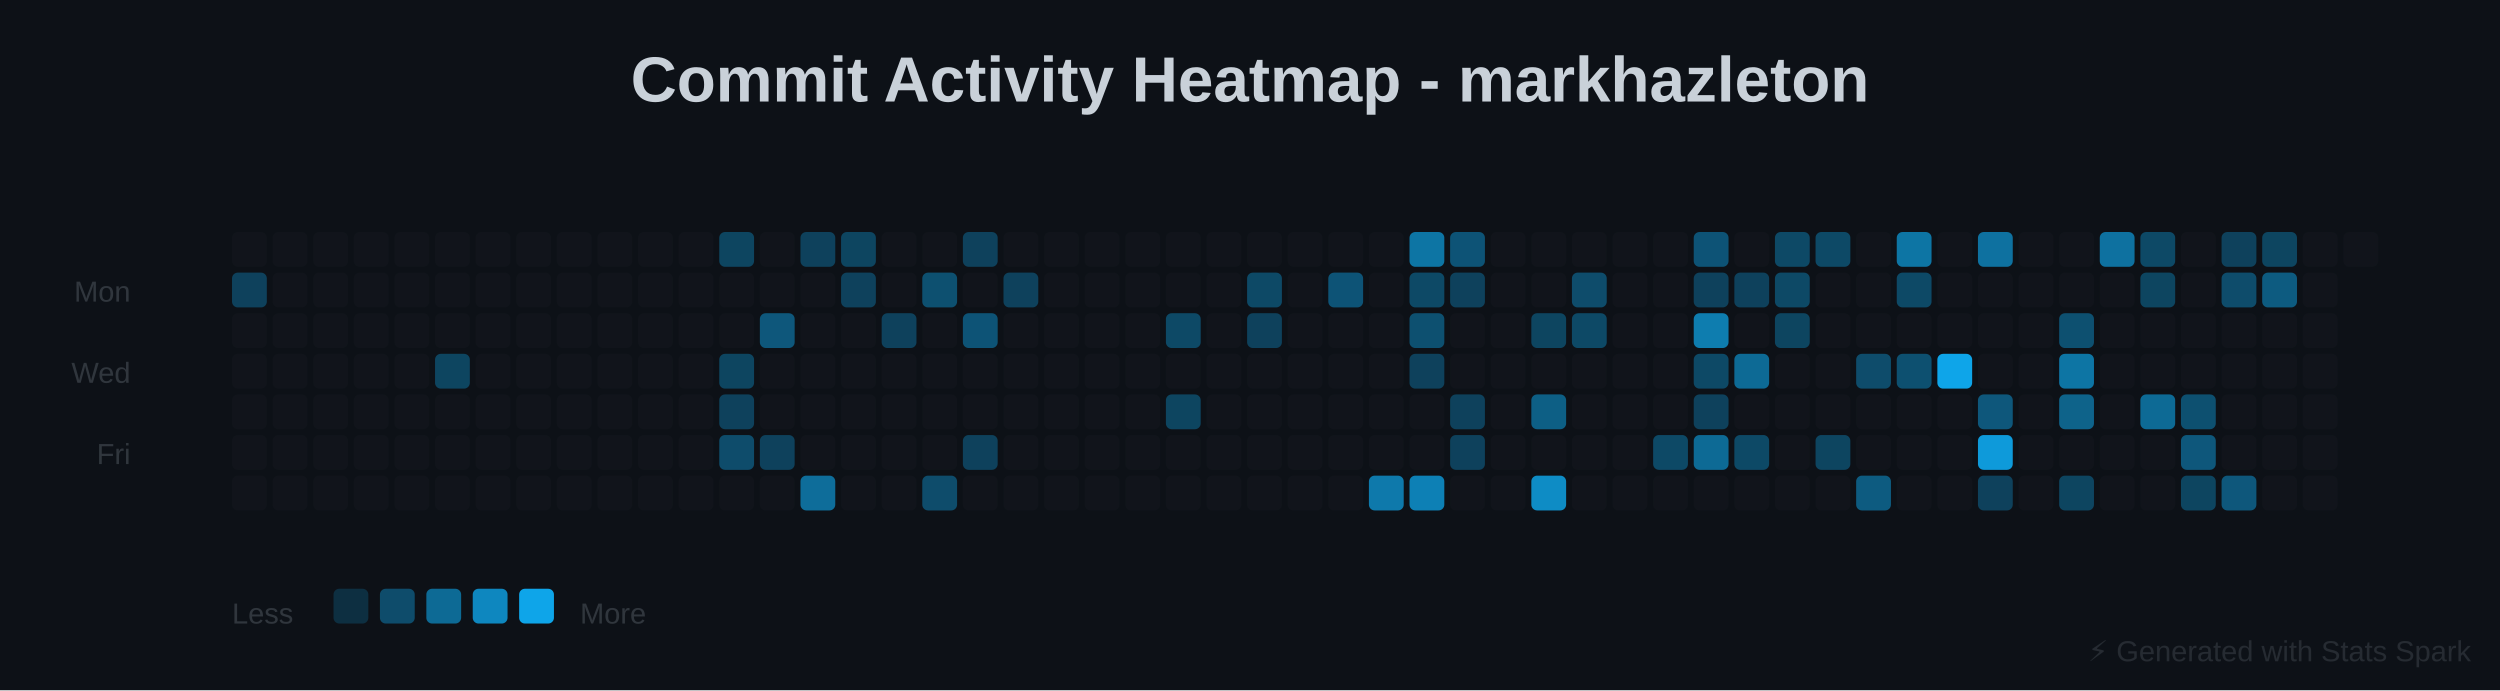
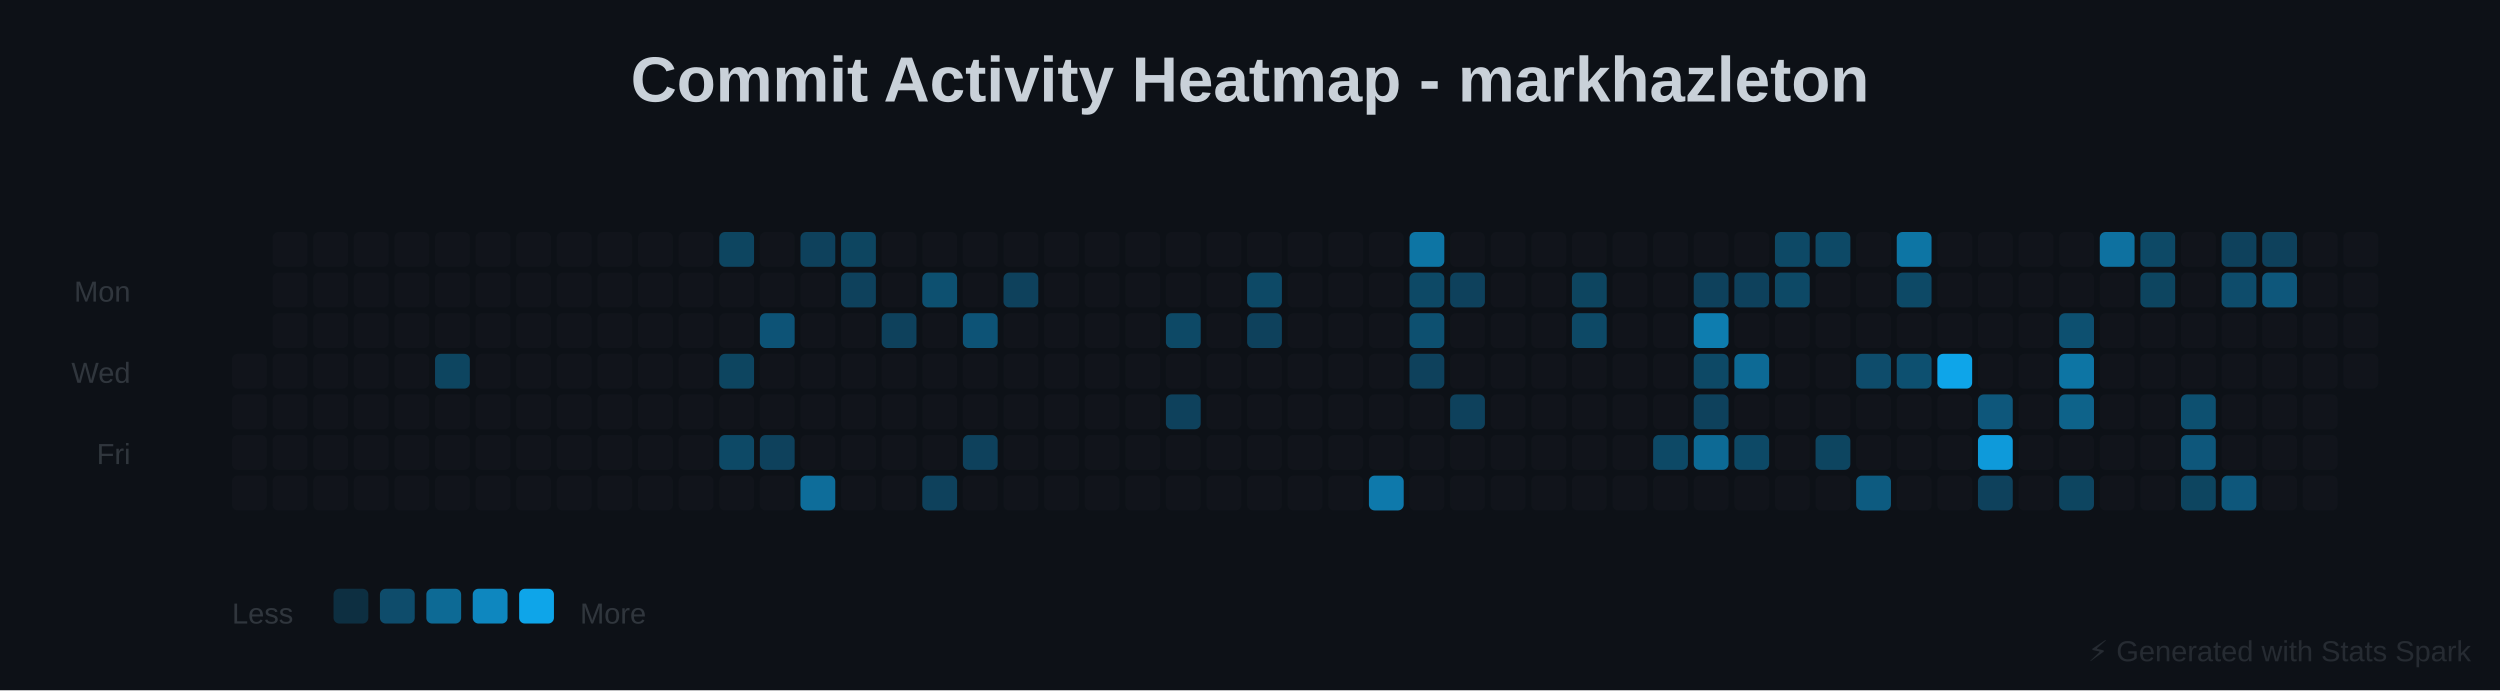
<svg xmlns="http://www.w3.org/2000/svg" baseProfile="full" height="238" version="1.1" width="862">
  <defs />
  <rect fill="#0D1117" height="238" width="862" x="0" y="0" />
  <text fill="#C9D1D9" font-family="Arial, sans-serif" font-size="22px" font-weight="bold" text-anchor="middle" x="431" y="35">Commit Activity Heatmap - markhazleton</text>
  <text fill="#30363D" font-family="Arial, sans-serif" font-size="10px" text-anchor="end" x="45" y="104">Mon</text>
  <text fill="#30363D" font-family="Arial, sans-serif" font-size="10px" text-anchor="end" x="45" y="132">Wed</text>
  <text fill="#30363D" font-family="Arial, sans-serif" font-size="10px" text-anchor="end" x="45" y="160">Fri</text>
-   <rect fill="#30363D" height="12" opacity="0.1" rx="2" width="12" x="80" y="80" />
-   <rect fill="#0EA5E9" height="12" opacity="0.325" rx="2" width="12" x="80" y="94" />
-   <rect fill="#30363D" height="12" opacity="0.1" rx="2" width="12" x="80" y="108" />
  <rect fill="#30363D" height="12" opacity="0.1" rx="2" width="12" x="80" y="122" />
  <rect fill="#30363D" height="12" opacity="0.1" rx="2" width="12" x="80" y="136" />
  <rect fill="#30363D" height="12" opacity="0.1" rx="2" width="12" x="80" y="150" />
  <rect fill="#30363D" height="12" opacity="0.1" rx="2" width="12" x="80" y="164" />
  <rect fill="#30363D" height="12" opacity="0.1" rx="2" width="12" x="94" y="80" />
  <rect fill="#30363D" height="12" opacity="0.1" rx="2" width="12" x="94" y="94" />
  <rect fill="#30363D" height="12" opacity="0.1" rx="2" width="12" x="94" y="108" />
  <rect fill="#30363D" height="12" opacity="0.1" rx="2" width="12" x="94" y="122" />
  <rect fill="#30363D" height="12" opacity="0.1" rx="2" width="12" x="94" y="136" />
  <rect fill="#30363D" height="12" opacity="0.1" rx="2" width="12" x="94" y="150" />
  <rect fill="#30363D" height="12" opacity="0.1" rx="2" width="12" x="94" y="164" />
  <rect fill="#30363D" height="12" opacity="0.1" rx="2" width="12" x="108" y="80" />
  <rect fill="#30363D" height="12" opacity="0.1" rx="2" width="12" x="108" y="94" />
  <rect fill="#30363D" height="12" opacity="0.1" rx="2" width="12" x="108" y="108" />
  <rect fill="#30363D" height="12" opacity="0.1" rx="2" width="12" x="108" y="122" />
  <rect fill="#30363D" height="12" opacity="0.1" rx="2" width="12" x="108" y="136" />
  <rect fill="#30363D" height="12" opacity="0.1" rx="2" width="12" x="108" y="150" />
  <rect fill="#30363D" height="12" opacity="0.1" rx="2" width="12" x="108" y="164" />
  <rect fill="#30363D" height="12" opacity="0.1" rx="2" width="12" x="122" y="80" />
  <rect fill="#30363D" height="12" opacity="0.1" rx="2" width="12" x="122" y="94" />
  <rect fill="#30363D" height="12" opacity="0.1" rx="2" width="12" x="122" y="108" />
  <rect fill="#30363D" height="12" opacity="0.1" rx="2" width="12" x="122" y="122" />
  <rect fill="#30363D" height="12" opacity="0.1" rx="2" width="12" x="122" y="136" />
  <rect fill="#30363D" height="12" opacity="0.1" rx="2" width="12" x="122" y="150" />
  <rect fill="#30363D" height="12" opacity="0.1" rx="2" width="12" x="122" y="164" />
  <rect fill="#30363D" height="12" opacity="0.1" rx="2" width="12" x="136" y="80" />
  <rect fill="#30363D" height="12" opacity="0.1" rx="2" width="12" x="136" y="94" />
  <rect fill="#30363D" height="12" opacity="0.1" rx="2" width="12" x="136" y="108" />
  <rect fill="#30363D" height="12" opacity="0.1" rx="2" width="12" x="136" y="122" />
  <rect fill="#30363D" height="12" opacity="0.1" rx="2" width="12" x="136" y="136" />
  <rect fill="#30363D" height="12" opacity="0.1" rx="2" width="12" x="136" y="150" />
  <rect fill="#30363D" height="12" opacity="0.1" rx="2" width="12" x="136" y="164" />
  <rect fill="#30363D" height="12" opacity="0.1" rx="2" width="12" x="150" y="80" />
  <rect fill="#30363D" height="12" opacity="0.1" rx="2" width="12" x="150" y="94" />
  <rect fill="#30363D" height="12" opacity="0.1" rx="2" width="12" x="150" y="108" />
  <rect fill="#0EA5E9" height="12" opacity="0.35" rx="2" width="12" x="150" y="122" />
  <rect fill="#30363D" height="12" opacity="0.1" rx="2" width="12" x="150" y="136" />
  <rect fill="#30363D" height="12" opacity="0.1" rx="2" width="12" x="150" y="150" />
  <rect fill="#30363D" height="12" opacity="0.1" rx="2" width="12" x="150" y="164" />
  <rect fill="#30363D" height="12" opacity="0.1" rx="2" width="12" x="164" y="80" />
  <rect fill="#30363D" height="12" opacity="0.1" rx="2" width="12" x="164" y="94" />
  <rect fill="#30363D" height="12" opacity="0.1" rx="2" width="12" x="164" y="108" />
  <rect fill="#30363D" height="12" opacity="0.1" rx="2" width="12" x="164" y="122" />
  <rect fill="#30363D" height="12" opacity="0.1" rx="2" width="12" x="164" y="136" />
  <rect fill="#30363D" height="12" opacity="0.1" rx="2" width="12" x="164" y="150" />
  <rect fill="#30363D" height="12" opacity="0.1" rx="2" width="12" x="164" y="164" />
  <rect fill="#30363D" height="12" opacity="0.1" rx="2" width="12" x="178" y="80" />
  <rect fill="#30363D" height="12" opacity="0.1" rx="2" width="12" x="178" y="94" />
  <rect fill="#30363D" height="12" opacity="0.1" rx="2" width="12" x="178" y="108" />
  <rect fill="#30363D" height="12" opacity="0.1" rx="2" width="12" x="178" y="122" />
  <rect fill="#30363D" height="12" opacity="0.1" rx="2" width="12" x="178" y="136" />
  <rect fill="#30363D" height="12" opacity="0.1" rx="2" width="12" x="178" y="150" />
  <rect fill="#30363D" height="12" opacity="0.1" rx="2" width="12" x="178" y="164" />
  <rect fill="#30363D" height="12" opacity="0.1" rx="2" width="12" x="192" y="80" />
  <rect fill="#30363D" height="12" opacity="0.1" rx="2" width="12" x="192" y="94" />
  <rect fill="#30363D" height="12" opacity="0.1" rx="2" width="12" x="192" y="108" />
  <rect fill="#30363D" height="12" opacity="0.1" rx="2" width="12" x="192" y="122" />
  <rect fill="#30363D" height="12" opacity="0.1" rx="2" width="12" x="192" y="136" />
  <rect fill="#30363D" height="12" opacity="0.1" rx="2" width="12" x="192" y="150" />
  <rect fill="#30363D" height="12" opacity="0.1" rx="2" width="12" x="192" y="164" />
  <rect fill="#30363D" height="12" opacity="0.1" rx="2" width="12" x="206" y="80" />
  <rect fill="#30363D" height="12" opacity="0.1" rx="2" width="12" x="206" y="94" />
  <rect fill="#30363D" height="12" opacity="0.1" rx="2" width="12" x="206" y="108" />
  <rect fill="#30363D" height="12" opacity="0.1" rx="2" width="12" x="206" y="122" />
  <rect fill="#30363D" height="12" opacity="0.1" rx="2" width="12" x="206" y="136" />
  <rect fill="#30363D" height="12" opacity="0.1" rx="2" width="12" x="206" y="150" />
  <rect fill="#30363D" height="12" opacity="0.1" rx="2" width="12" x="206" y="164" />
  <rect fill="#30363D" height="12" opacity="0.1" rx="2" width="12" x="220" y="80" />
  <rect fill="#30363D" height="12" opacity="0.1" rx="2" width="12" x="220" y="94" />
  <rect fill="#30363D" height="12" opacity="0.1" rx="2" width="12" x="220" y="108" />
  <rect fill="#30363D" height="12" opacity="0.1" rx="2" width="12" x="220" y="122" />
  <rect fill="#30363D" height="12" opacity="0.1" rx="2" width="12" x="220" y="136" />
  <rect fill="#30363D" height="12" opacity="0.1" rx="2" width="12" x="220" y="150" />
  <rect fill="#30363D" height="12" opacity="0.1" rx="2" width="12" x="220" y="164" />
  <rect fill="#30363D" height="12" opacity="0.1" rx="2" width="12" x="234" y="80" />
  <rect fill="#30363D" height="12" opacity="0.1" rx="2" width="12" x="234" y="94" />
  <rect fill="#30363D" height="12" opacity="0.1" rx="2" width="12" x="234" y="108" />
  <rect fill="#30363D" height="12" opacity="0.1" rx="2" width="12" x="234" y="122" />
  <rect fill="#30363D" height="12" opacity="0.1" rx="2" width="12" x="234" y="136" />
  <rect fill="#30363D" height="12" opacity="0.1" rx="2" width="12" x="234" y="150" />
  <rect fill="#30363D" height="12" opacity="0.1" rx="2" width="12" x="234" y="164" />
  <rect fill="#0EA5E9" height="12" opacity="0.35" rx="2" width="12" x="248" y="80" />
  <rect fill="#30363D" height="12" opacity="0.1" rx="2" width="12" x="248" y="94" />
  <rect fill="#30363D" height="12" opacity="0.1" rx="2" width="12" x="248" y="108" />
  <rect fill="#0EA5E9" height="12" opacity="0.35" rx="2" width="12" x="248" y="122" />
-   <rect fill="#0EA5E9" height="12" opacity="0.325" rx="2" width="12" x="248" y="136" />
-   <rect fill="#0EA5E9" height="12" opacity="0.4" rx="2" width="12" x="248" y="150" />
+   <rect fill="#30363D" height="12" opacity="0.1" rx="2" width="12" x="248" y="136" />
+   <rect fill="#0EA5E9" height="12" opacity="0.375" rx="2" width="12" x="248" y="150" />
  <rect fill="#30363D" height="12" opacity="0.1" rx="2" width="12" x="248" y="164" />
  <rect fill="#30363D" height="12" opacity="0.1" rx="2" width="12" x="262" y="80" />
  <rect fill="#30363D" height="12" opacity="0.1" rx="2" width="12" x="262" y="94" />
-   <rect fill="#0EA5E9" height="12" opacity="0.475" rx="2" width="12" x="262" y="108" />
+   <rect fill="#0EA5E9" height="12" opacity="0.45" rx="2" width="12" x="262" y="108" />
  <rect fill="#30363D" height="12" opacity="0.1" rx="2" width="12" x="262" y="122" />
  <rect fill="#30363D" height="12" opacity="0.1" rx="2" width="12" x="262" y="136" />
  <rect fill="#0EA5E9" height="12" opacity="0.325" rx="2" width="12" x="262" y="150" />
  <rect fill="#30363D" height="12" opacity="0.1" rx="2" width="12" x="262" y="164" />
  <rect fill="#0EA5E9" height="12" opacity="0.325" rx="2" width="12" x="276" y="80" />
  <rect fill="#30363D" height="12" opacity="0.1" rx="2" width="12" x="276" y="94" />
  <rect fill="#30363D" height="12" opacity="0.1" rx="2" width="12" x="276" y="108" />
  <rect fill="#30363D" height="12" opacity="0.1" rx="2" width="12" x="276" y="122" />
  <rect fill="#30363D" height="12" opacity="0.1" rx="2" width="12" x="276" y="136" />
  <rect fill="#30363D" height="12" opacity="0.1" rx="2" width="12" x="276" y="150" />
  <rect fill="#0EA5E9" height="12" opacity="0.625" rx="2" width="12" x="276" y="164" />
  <rect fill="#0EA5E9" height="12" opacity="0.35" rx="2" width="12" x="290" y="80" />
  <rect fill="#0EA5E9" height="12" opacity="0.325" rx="2" width="12" x="290" y="94" />
  <rect fill="#30363D" height="12" opacity="0.1" rx="2" width="12" x="290" y="108" />
  <rect fill="#30363D" height="12" opacity="0.1" rx="2" width="12" x="290" y="122" />
  <rect fill="#30363D" height="12" opacity="0.1" rx="2" width="12" x="290" y="136" />
  <rect fill="#30363D" height="12" opacity="0.1" rx="2" width="12" x="290" y="150" />
  <rect fill="#30363D" height="12" opacity="0.1" rx="2" width="12" x="290" y="164" />
  <rect fill="#30363D" height="12" opacity="0.1" rx="2" width="12" x="304" y="80" />
  <rect fill="#30363D" height="12" opacity="0.1" rx="2" width="12" x="304" y="94" />
  <rect fill="#0EA5E9" height="12" opacity="0.325" rx="2" width="12" x="304" y="108" />
  <rect fill="#30363D" height="12" opacity="0.1" rx="2" width="12" x="304" y="122" />
  <rect fill="#30363D" height="12" opacity="0.1" rx="2" width="12" x="304" y="136" />
  <rect fill="#30363D" height="12" opacity="0.1" rx="2" width="12" x="304" y="150" />
  <rect fill="#30363D" height="12" opacity="0.1" rx="2" width="12" x="304" y="164" />
  <rect fill="#30363D" height="12" opacity="0.1" rx="2" width="12" x="318" y="80" />
  <rect fill="#0EA5E9" height="12" opacity="0.425" rx="2" width="12" x="318" y="94" />
  <rect fill="#30363D" height="12" opacity="0.1" rx="2" width="12" x="318" y="108" />
  <rect fill="#30363D" height="12" opacity="0.1" rx="2" width="12" x="318" y="122" />
  <rect fill="#30363D" height="12" opacity="0.1" rx="2" width="12" x="318" y="136" />
  <rect fill="#30363D" height="12" opacity="0.1" rx="2" width="12" x="318" y="150" />
-   <rect fill="#0EA5E9" height="12" opacity="0.4" rx="2" width="12" x="318" y="164" />
-   <rect fill="#0EA5E9" height="12" opacity="0.325" rx="2" width="12" x="332" y="80" />
+   <rect fill="#0EA5E9" height="12" opacity="0.325" rx="2" width="12" x="318" y="164" />
+   <rect fill="#30363D" height="12" opacity="0.1" rx="2" width="12" x="332" y="80" />
  <rect fill="#30363D" height="12" opacity="0.1" rx="2" width="12" x="332" y="94" />
  <rect fill="#0EA5E9" height="12" opacity="0.45" rx="2" width="12" x="332" y="108" />
  <rect fill="#30363D" height="12" opacity="0.1" rx="2" width="12" x="332" y="122" />
  <rect fill="#30363D" height="12" opacity="0.1" rx="2" width="12" x="332" y="136" />
  <rect fill="#0EA5E9" height="12" opacity="0.325" rx="2" width="12" x="332" y="150" />
  <rect fill="#30363D" height="12" opacity="0.1" rx="2" width="12" x="332" y="164" />
  <rect fill="#30363D" height="12" opacity="0.1" rx="2" width="12" x="346" y="80" />
  <rect fill="#0EA5E9" height="12" opacity="0.325" rx="2" width="12" x="346" y="94" />
  <rect fill="#30363D" height="12" opacity="0.1" rx="2" width="12" x="346" y="108" />
  <rect fill="#30363D" height="12" opacity="0.1" rx="2" width="12" x="346" y="122" />
  <rect fill="#30363D" height="12" opacity="0.1" rx="2" width="12" x="346" y="136" />
  <rect fill="#30363D" height="12" opacity="0.1" rx="2" width="12" x="346" y="150" />
  <rect fill="#30363D" height="12" opacity="0.1" rx="2" width="12" x="346" y="164" />
  <rect fill="#30363D" height="12" opacity="0.1" rx="2" width="12" x="360" y="80" />
  <rect fill="#30363D" height="12" opacity="0.1" rx="2" width="12" x="360" y="94" />
  <rect fill="#30363D" height="12" opacity="0.1" rx="2" width="12" x="360" y="108" />
  <rect fill="#30363D" height="12" opacity="0.1" rx="2" width="12" x="360" y="122" />
  <rect fill="#30363D" height="12" opacity="0.1" rx="2" width="12" x="360" y="136" />
  <rect fill="#30363D" height="12" opacity="0.1" rx="2" width="12" x="360" y="150" />
  <rect fill="#30363D" height="12" opacity="0.1" rx="2" width="12" x="360" y="164" />
  <rect fill="#30363D" height="12" opacity="0.1" rx="2" width="12" x="374" y="80" />
  <rect fill="#30363D" height="12" opacity="0.1" rx="2" width="12" x="374" y="94" />
  <rect fill="#30363D" height="12" opacity="0.1" rx="2" width="12" x="374" y="108" />
  <rect fill="#30363D" height="12" opacity="0.1" rx="2" width="12" x="374" y="122" />
  <rect fill="#30363D" height="12" opacity="0.1" rx="2" width="12" x="374" y="136" />
  <rect fill="#30363D" height="12" opacity="0.1" rx="2" width="12" x="374" y="150" />
  <rect fill="#30363D" height="12" opacity="0.1" rx="2" width="12" x="374" y="164" />
  <rect fill="#30363D" height="12" opacity="0.1" rx="2" width="12" x="388" y="80" />
  <rect fill="#30363D" height="12" opacity="0.1" rx="2" width="12" x="388" y="94" />
  <rect fill="#30363D" height="12" opacity="0.1" rx="2" width="12" x="388" y="108" />
  <rect fill="#30363D" height="12" opacity="0.1" rx="2" width="12" x="388" y="122" />
  <rect fill="#30363D" height="12" opacity="0.1" rx="2" width="12" x="388" y="136" />
  <rect fill="#30363D" height="12" opacity="0.1" rx="2" width="12" x="388" y="150" />
  <rect fill="#30363D" height="12" opacity="0.1" rx="2" width="12" x="388" y="164" />
  <rect fill="#30363D" height="12" opacity="0.1" rx="2" width="12" x="402" y="80" />
  <rect fill="#30363D" height="12" opacity="0.1" rx="2" width="12" x="402" y="94" />
  <rect fill="#0EA5E9" height="12" opacity="0.375" rx="2" width="12" x="402" y="108" />
  <rect fill="#30363D" height="12" opacity="0.1" rx="2" width="12" x="402" y="122" />
-   <rect fill="#0EA5E9" height="12" opacity="0.35" rx="2" width="12" x="402" y="136" />
+   <rect fill="#0EA5E9" height="12" opacity="0.325" rx="2" width="12" x="402" y="136" />
  <rect fill="#30363D" height="12" opacity="0.1" rx="2" width="12" x="402" y="150" />
  <rect fill="#30363D" height="12" opacity="0.1" rx="2" width="12" x="402" y="164" />
  <rect fill="#30363D" height="12" opacity="0.1" rx="2" width="12" x="416" y="80" />
  <rect fill="#30363D" height="12" opacity="0.1" rx="2" width="12" x="416" y="94" />
  <rect fill="#30363D" height="12" opacity="0.1" rx="2" width="12" x="416" y="108" />
  <rect fill="#30363D" height="12" opacity="0.1" rx="2" width="12" x="416" y="122" />
  <rect fill="#30363D" height="12" opacity="0.1" rx="2" width="12" x="416" y="136" />
  <rect fill="#30363D" height="12" opacity="0.1" rx="2" width="12" x="416" y="150" />
  <rect fill="#30363D" height="12" opacity="0.1" rx="2" width="12" x="416" y="164" />
  <rect fill="#30363D" height="12" opacity="0.1" rx="2" width="12" x="430" y="80" />
  <rect fill="#0EA5E9" height="12" opacity="0.375" rx="2" width="12" x="430" y="94" />
  <rect fill="#0EA5E9" height="12" opacity="0.325" rx="2" width="12" x="430" y="108" />
  <rect fill="#30363D" height="12" opacity="0.1" rx="2" width="12" x="430" y="122" />
  <rect fill="#30363D" height="12" opacity="0.1" rx="2" width="12" x="430" y="136" />
  <rect fill="#30363D" height="12" opacity="0.1" rx="2" width="12" x="430" y="150" />
  <rect fill="#30363D" height="12" opacity="0.1" rx="2" width="12" x="430" y="164" />
  <rect fill="#30363D" height="12" opacity="0.1" rx="2" width="12" x="444" y="80" />
  <rect fill="#30363D" height="12" opacity="0.1" rx="2" width="12" x="444" y="94" />
  <rect fill="#30363D" height="12" opacity="0.1" rx="2" width="12" x="444" y="108" />
  <rect fill="#30363D" height="12" opacity="0.1" rx="2" width="12" x="444" y="122" />
  <rect fill="#30363D" height="12" opacity="0.1" rx="2" width="12" x="444" y="136" />
  <rect fill="#30363D" height="12" opacity="0.1" rx="2" width="12" x="444" y="150" />
  <rect fill="#30363D" height="12" opacity="0.1" rx="2" width="12" x="444" y="164" />
  <rect fill="#30363D" height="12" opacity="0.1" rx="2" width="12" x="458" y="80" />
-   <rect fill="#0EA5E9" height="12" opacity="0.45" rx="2" width="12" x="458" y="94" />
+   <rect fill="#30363D" height="12" opacity="0.1" rx="2" width="12" x="458" y="94" />
  <rect fill="#30363D" height="12" opacity="0.1" rx="2" width="12" x="458" y="108" />
  <rect fill="#30363D" height="12" opacity="0.1" rx="2" width="12" x="458" y="122" />
  <rect fill="#30363D" height="12" opacity="0.1" rx="2" width="12" x="458" y="136" />
  <rect fill="#30363D" height="12" opacity="0.1" rx="2" width="12" x="458" y="150" />
  <rect fill="#30363D" height="12" opacity="0.1" rx="2" width="12" x="458" y="164" />
  <rect fill="#30363D" height="12" opacity="0.1" rx="2" width="12" x="472" y="80" />
  <rect fill="#30363D" height="12" opacity="0.1" rx="2" width="12" x="472" y="94" />
  <rect fill="#30363D" height="12" opacity="0.1" rx="2" width="12" x="472" y="108" />
  <rect fill="#30363D" height="12" opacity="0.1" rx="2" width="12" x="472" y="122" />
  <rect fill="#30363D" height="12" opacity="0.1" rx="2" width="12" x="472" y="136" />
  <rect fill="#30363D" height="12" opacity="0.1" rx="2" width="12" x="472" y="150" />
  <rect fill="#0EA5E9" height="12" opacity="0.7" rx="2" width="12" x="472" y="164" />
  <rect fill="#0EA5E9" height="12" opacity="0.675" rx="2" width="12" x="486" y="80" />
  <rect fill="#0EA5E9" height="12" opacity="0.375" rx="2" width="12" x="486" y="94" />
  <rect fill="#0EA5E9" height="12" opacity="0.425" rx="2" width="12" x="486" y="108" />
  <rect fill="#0EA5E9" height="12" opacity="0.325" rx="2" width="12" x="486" y="122" />
  <rect fill="#30363D" height="12" opacity="0.1" rx="2" width="12" x="486" y="136" />
  <rect fill="#30363D" height="12" opacity="0.1" rx="2" width="12" x="486" y="150" />
-   <rect fill="#0EA5E9" height="12" opacity="0.75" rx="2" width="12" x="486" y="164" />
-   <rect fill="#0EA5E9" height="12" opacity="0.45" rx="2" width="12" x="500" y="80" />
+   <rect fill="#30363D" height="12" opacity="0.1" rx="2" width="12" x="486" y="164" />
+   <rect fill="#30363D" height="12" opacity="0.1" rx="2" width="12" x="500" y="80" />
  <rect fill="#0EA5E9" height="12" opacity="0.325" rx="2" width="12" x="500" y="94" />
  <rect fill="#30363D" height="12" opacity="0.1" rx="2" width="12" x="500" y="108" />
  <rect fill="#30363D" height="12" opacity="0.1" rx="2" width="12" x="500" y="122" />
  <rect fill="#0EA5E9" height="12" opacity="0.325" rx="2" width="12" x="500" y="136" />
-   <rect fill="#0EA5E9" height="12" opacity="0.325" rx="2" width="12" x="500" y="150" />
+   <rect fill="#30363D" height="12" opacity="0.1" rx="2" width="12" x="500" y="150" />
  <rect fill="#30363D" height="12" opacity="0.1" rx="2" width="12" x="500" y="164" />
  <rect fill="#30363D" height="12" opacity="0.1" rx="2" width="12" x="514" y="80" />
  <rect fill="#30363D" height="12" opacity="0.1" rx="2" width="12" x="514" y="94" />
  <rect fill="#30363D" height="12" opacity="0.1" rx="2" width="12" x="514" y="108" />
  <rect fill="#30363D" height="12" opacity="0.1" rx="2" width="12" x="514" y="122" />
  <rect fill="#30363D" height="12" opacity="0.1" rx="2" width="12" x="514" y="136" />
  <rect fill="#30363D" height="12" opacity="0.1" rx="2" width="12" x="514" y="150" />
  <rect fill="#30363D" height="12" opacity="0.1" rx="2" width="12" x="514" y="164" />
  <rect fill="#30363D" height="12" opacity="0.1" rx="2" width="12" x="528" y="80" />
  <rect fill="#30363D" height="12" opacity="0.1" rx="2" width="12" x="528" y="94" />
-   <rect fill="#0EA5E9" height="12" opacity="0.35" rx="2" width="12" x="528" y="108" />
+   <rect fill="#30363D" height="12" opacity="0.1" rx="2" width="12" x="528" y="108" />
  <rect fill="#30363D" height="12" opacity="0.1" rx="2" width="12" x="528" y="122" />
-   <rect fill="#0EA5E9" height="12" opacity="0.525" rx="2" width="12" x="528" y="136" />
+   <rect fill="#30363D" height="12" opacity="0.1" rx="2" width="12" x="528" y="136" />
  <rect fill="#30363D" height="12" opacity="0.1" rx="2" width="12" x="528" y="150" />
-   <rect fill="#0EA5E9" height="12" opacity="0.825" rx="2" width="12" x="528" y="164" />
+   <rect fill="#30363D" height="12" opacity="0.1" rx="2" width="12" x="528" y="164" />
  <rect fill="#30363D" height="12" opacity="0.1" rx="2" width="12" x="542" y="80" />
-   <rect fill="#0EA5E9" height="12" opacity="0.4" rx="2" width="12" x="542" y="94" />
+   <rect fill="#0EA5E9" height="12" opacity="0.35" rx="2" width="12" x="542" y="94" />
  <rect fill="#0EA5E9" height="12" opacity="0.375" rx="2" width="12" x="542" y="108" />
  <rect fill="#30363D" height="12" opacity="0.1" rx="2" width="12" x="542" y="122" />
  <rect fill="#30363D" height="12" opacity="0.1" rx="2" width="12" x="542" y="136" />
  <rect fill="#30363D" height="12" opacity="0.1" rx="2" width="12" x="542" y="150" />
  <rect fill="#30363D" height="12" opacity="0.1" rx="2" width="12" x="542" y="164" />
  <rect fill="#30363D" height="12" opacity="0.1" rx="2" width="12" x="556" y="80" />
  <rect fill="#30363D" height="12" opacity="0.1" rx="2" width="12" x="556" y="94" />
  <rect fill="#30363D" height="12" opacity="0.1" rx="2" width="12" x="556" y="108" />
  <rect fill="#30363D" height="12" opacity="0.1" rx="2" width="12" x="556" y="122" />
  <rect fill="#30363D" height="12" opacity="0.1" rx="2" width="12" x="556" y="136" />
  <rect fill="#30363D" height="12" opacity="0.1" rx="2" width="12" x="556" y="150" />
  <rect fill="#30363D" height="12" opacity="0.1" rx="2" width="12" x="556" y="164" />
  <rect fill="#30363D" height="12" opacity="0.1" rx="2" width="12" x="570" y="80" />
  <rect fill="#30363D" height="12" opacity="0.1" rx="2" width="12" x="570" y="94" />
  <rect fill="#30363D" height="12" opacity="0.1" rx="2" width="12" x="570" y="108" />
  <rect fill="#30363D" height="12" opacity="0.1" rx="2" width="12" x="570" y="122" />
  <rect fill="#30363D" height="12" opacity="0.1" rx="2" width="12" x="570" y="136" />
  <rect fill="#0EA5E9" height="12" opacity="0.375" rx="2" width="12" x="570" y="150" />
  <rect fill="#30363D" height="12" opacity="0.1" rx="2" width="12" x="570" y="164" />
-   <rect fill="#0EA5E9" height="12" opacity="0.45" rx="2" width="12" x="584" y="80" />
+   <rect fill="#30363D" height="12" opacity="0.1" rx="2" width="12" x="584" y="80" />
  <rect fill="#0EA5E9" height="12" opacity="0.325" rx="2" width="12" x="584" y="94" />
  <rect fill="#0EA5E9" height="12" opacity="0.725" rx="2" width="12" x="584" y="108" />
  <rect fill="#0EA5E9" height="12" opacity="0.375" rx="2" width="12" x="584" y="122" />
  <rect fill="#0EA5E9" height="12" opacity="0.325" rx="2" width="12" x="584" y="136" />
  <rect fill="#0EA5E9" height="12" opacity="0.6" rx="2" width="12" x="584" y="150" />
  <rect fill="#30363D" height="12" opacity="0.1" rx="2" width="12" x="584" y="164" />
  <rect fill="#30363D" height="12" opacity="0.1" rx="2" width="12" x="598" y="80" />
  <rect fill="#0EA5E9" height="12" opacity="0.325" rx="2" width="12" x="598" y="94" />
  <rect fill="#30363D" height="12" opacity="0.1" rx="2" width="12" x="598" y="108" />
  <rect fill="#0EA5E9" height="12" opacity="0.6" rx="2" width="12" x="598" y="122" />
  <rect fill="#30363D" height="12" opacity="0.1" rx="2" width="12" x="598" y="136" />
  <rect fill="#0EA5E9" height="12" opacity="0.375" rx="2" width="12" x="598" y="150" />
  <rect fill="#30363D" height="12" opacity="0.1" rx="2" width="12" x="598" y="164" />
  <rect fill="#0EA5E9" height="12" opacity="0.375" rx="2" width="12" x="612" y="80" />
  <rect fill="#0EA5E9" height="12" opacity="0.375" rx="2" width="12" x="612" y="94" />
-   <rect fill="#0EA5E9" height="12" opacity="0.35" rx="2" width="12" x="612" y="108" />
+   <rect fill="#30363D" height="12" opacity="0.1" rx="2" width="12" x="612" y="108" />
  <rect fill="#30363D" height="12" opacity="0.1" rx="2" width="12" x="612" y="122" />
  <rect fill="#30363D" height="12" opacity="0.1" rx="2" width="12" x="612" y="136" />
  <rect fill="#30363D" height="12" opacity="0.1" rx="2" width="12" x="612" y="150" />
  <rect fill="#30363D" height="12" opacity="0.1" rx="2" width="12" x="612" y="164" />
  <rect fill="#0EA5E9" height="12" opacity="0.375" rx="2" width="12" x="626" y="80" />
  <rect fill="#30363D" height="12" opacity="0.1" rx="2" width="12" x="626" y="94" />
  <rect fill="#30363D" height="12" opacity="0.1" rx="2" width="12" x="626" y="108" />
  <rect fill="#30363D" height="12" opacity="0.1" rx="2" width="12" x="626" y="122" />
  <rect fill="#30363D" height="12" opacity="0.1" rx="2" width="12" x="626" y="136" />
  <rect fill="#0EA5E9" height="12" opacity="0.35" rx="2" width="12" x="626" y="150" />
  <rect fill="#30363D" height="12" opacity="0.1" rx="2" width="12" x="626" y="164" />
  <rect fill="#30363D" height="12" opacity="0.1" rx="2" width="12" x="640" y="80" />
  <rect fill="#30363D" height="12" opacity="0.1" rx="2" width="12" x="640" y="94" />
  <rect fill="#30363D" height="12" opacity="0.1" rx="2" width="12" x="640" y="108" />
  <rect fill="#0EA5E9" height="12" opacity="0.4" rx="2" width="12" x="640" y="122" />
  <rect fill="#30363D" height="12" opacity="0.1" rx="2" width="12" x="640" y="136" />
  <rect fill="#30363D" height="12" opacity="0.1" rx="2" width="12" x="640" y="150" />
  <rect fill="#0EA5E9" height="12" opacity="0.5" rx="2" width="12" x="640" y="164" />
  <rect fill="#0EA5E9" height="12" opacity="0.675" rx="2" width="12" x="654" y="80" />
  <rect fill="#0EA5E9" height="12" opacity="0.375" rx="2" width="12" x="654" y="94" />
  <rect fill="#30363D" height="12" opacity="0.1" rx="2" width="12" x="654" y="108" />
  <rect fill="#0EA5E9" height="12" opacity="0.425" rx="2" width="12" x="654" y="122" />
  <rect fill="#30363D" height="12" opacity="0.1" rx="2" width="12" x="654" y="136" />
  <rect fill="#30363D" height="12" opacity="0.1" rx="2" width="12" x="654" y="150" />
  <rect fill="#30363D" height="12" opacity="0.1" rx="2" width="12" x="654" y="164" />
  <rect fill="#30363D" height="12" opacity="0.1" rx="2" width="12" x="668" y="80" />
  <rect fill="#30363D" height="12" opacity="0.1" rx="2" width="12" x="668" y="94" />
  <rect fill="#30363D" height="12" opacity="0.1" rx="2" width="12" x="668" y="108" />
  <rect fill="#0EA5E9" height="12" opacity="1.0" rx="2" width="12" x="668" y="122" />
  <rect fill="#30363D" height="12" opacity="0.1" rx="2" width="12" x="668" y="136" />
  <rect fill="#30363D" height="12" opacity="0.1" rx="2" width="12" x="668" y="150" />
  <rect fill="#30363D" height="12" opacity="0.1" rx="2" width="12" x="668" y="164" />
-   <rect fill="#0EA5E9" height="12" opacity="0.65" rx="2" width="12" x="682" y="80" />
+   <rect fill="#30363D" height="12" opacity="0.1" rx="2" width="12" x="682" y="80" />
  <rect fill="#30363D" height="12" opacity="0.1" rx="2" width="12" x="682" y="94" />
  <rect fill="#30363D" height="12" opacity="0.1" rx="2" width="12" x="682" y="108" />
  <rect fill="#30363D" height="12" opacity="0.1" rx="2" width="12" x="682" y="122" />
  <rect fill="#0EA5E9" height="12" opacity="0.475" rx="2" width="12" x="682" y="136" />
  <rect fill="#0EA5E9" height="12" opacity="0.925" rx="2" width="12" x="682" y="150" />
  <rect fill="#0EA5E9" height="12" opacity="0.325" rx="2" width="12" x="682" y="164" />
  <rect fill="#30363D" height="12" opacity="0.1" rx="2" width="12" x="696" y="80" />
  <rect fill="#30363D" height="12" opacity="0.1" rx="2" width="12" x="696" y="94" />
  <rect fill="#30363D" height="12" opacity="0.1" rx="2" width="12" x="696" y="108" />
  <rect fill="#30363D" height="12" opacity="0.1" rx="2" width="12" x="696" y="122" />
  <rect fill="#30363D" height="12" opacity="0.1" rx="2" width="12" x="696" y="136" />
  <rect fill="#30363D" height="12" opacity="0.1" rx="2" width="12" x="696" y="150" />
  <rect fill="#30363D" height="12" opacity="0.1" rx="2" width="12" x="696" y="164" />
  <rect fill="#30363D" height="12" opacity="0.1" rx="2" width="12" x="710" y="80" />
  <rect fill="#30363D" height="12" opacity="0.1" rx="2" width="12" x="710" y="94" />
  <rect fill="#0EA5E9" height="12" opacity="0.425" rx="2" width="12" x="710" y="108" />
  <rect fill="#0EA5E9" height="12" opacity="0.675" rx="2" width="12" x="710" y="122" />
  <rect fill="#0EA5E9" height="12" opacity="0.55" rx="2" width="12" x="710" y="136" />
  <rect fill="#30363D" height="12" opacity="0.1" rx="2" width="12" x="710" y="150" />
  <rect fill="#0EA5E9" height="12" opacity="0.35" rx="2" width="12" x="710" y="164" />
  <rect fill="#0EA5E9" height="12" opacity="0.65" rx="2" width="12" x="724" y="80" />
  <rect fill="#30363D" height="12" opacity="0.1" rx="2" width="12" x="724" y="94" />
  <rect fill="#30363D" height="12" opacity="0.1" rx="2" width="12" x="724" y="108" />
  <rect fill="#30363D" height="12" opacity="0.1" rx="2" width="12" x="724" y="122" />
  <rect fill="#30363D" height="12" opacity="0.1" rx="2" width="12" x="724" y="136" />
  <rect fill="#30363D" height="12" opacity="0.1" rx="2" width="12" x="724" y="150" />
  <rect fill="#30363D" height="12" opacity="0.1" rx="2" width="12" x="724" y="164" />
  <rect fill="#0EA5E9" height="12" opacity="0.375" rx="2" width="12" x="738" y="80" />
  <rect fill="#0EA5E9" height="12" opacity="0.35" rx="2" width="12" x="738" y="94" />
  <rect fill="#30363D" height="12" opacity="0.1" rx="2" width="12" x="738" y="108" />
  <rect fill="#30363D" height="12" opacity="0.1" rx="2" width="12" x="738" y="122" />
-   <rect fill="#0EA5E9" height="12" opacity="0.6" rx="2" width="12" x="738" y="136" />
+   <rect fill="#30363D" height="12" opacity="0.1" rx="2" width="12" x="738" y="136" />
  <rect fill="#30363D" height="12" opacity="0.1" rx="2" width="12" x="738" y="150" />
  <rect fill="#30363D" height="12" opacity="0.1" rx="2" width="12" x="738" y="164" />
  <rect fill="#30363D" height="12" opacity="0.1" rx="2" width="12" x="752" y="80" />
  <rect fill="#30363D" height="12" opacity="0.1" rx="2" width="12" x="752" y="94" />
  <rect fill="#30363D" height="12" opacity="0.1" rx="2" width="12" x="752" y="108" />
  <rect fill="#30363D" height="12" opacity="0.1" rx="2" width="12" x="752" y="122" />
  <rect fill="#0EA5E9" height="12" opacity="0.425" rx="2" width="12" x="752" y="136" />
  <rect fill="#0EA5E9" height="12" opacity="0.475" rx="2" width="12" x="752" y="150" />
  <rect fill="#0EA5E9" height="12" opacity="0.35" rx="2" width="12" x="752" y="164" />
  <rect fill="#0EA5E9" height="12" opacity="0.325" rx="2" width="12" x="766" y="80" />
  <rect fill="#0EA5E9" height="12" opacity="0.4" rx="2" width="12" x="766" y="94" />
  <rect fill="#30363D" height="12" opacity="0.1" rx="2" width="12" x="766" y="108" />
  <rect fill="#30363D" height="12" opacity="0.1" rx="2" width="12" x="766" y="122" />
  <rect fill="#30363D" height="12" opacity="0.1" rx="2" width="12" x="766" y="136" />
  <rect fill="#30363D" height="12" opacity="0.1" rx="2" width="12" x="766" y="150" />
  <rect fill="#0EA5E9" height="12" opacity="0.475" rx="2" width="12" x="766" y="164" />
-   <rect fill="#0EA5E9" height="12" opacity="0.35" rx="2" width="12" x="780" y="80" />
-   <rect fill="#0EA5E9" height="12" opacity="0.5" rx="2" width="12" x="780" y="94" />
+   <rect fill="#0EA5E9" height="12" opacity="0.325" rx="2" width="12" x="780" y="80" />
+   <rect fill="#0EA5E9" height="12" opacity="0.475" rx="2" width="12" x="780" y="94" />
  <rect fill="#30363D" height="12" opacity="0.1" rx="2" width="12" x="780" y="108" />
  <rect fill="#30363D" height="12" opacity="0.1" rx="2" width="12" x="780" y="122" />
  <rect fill="#30363D" height="12" opacity="0.1" rx="2" width="12" x="780" y="136" />
  <rect fill="#30363D" height="12" opacity="0.1" rx="2" width="12" x="780" y="150" />
  <rect fill="#30363D" height="12" opacity="0.1" rx="2" width="12" x="780" y="164" />
  <rect fill="#30363D" height="12" opacity="0.1" rx="2" width="12" x="794" y="80" />
  <rect fill="#30363D" height="12" opacity="0.1" rx="2" width="12" x="794" y="94" />
  <rect fill="#30363D" height="12" opacity="0.1" rx="2" width="12" x="794" y="108" />
  <rect fill="#30363D" height="12" opacity="0.1" rx="2" width="12" x="794" y="122" />
  <rect fill="#30363D" height="12" opacity="0.1" rx="2" width="12" x="794" y="136" />
  <rect fill="#30363D" height="12" opacity="0.1" rx="2" width="12" x="794" y="150" />
  <rect fill="#30363D" height="12" opacity="0.1" rx="2" width="12" x="794" y="164" />
  <rect fill="#30363D" height="12" opacity="0.1" rx="2" width="12" x="808" y="80" />
+   <rect fill="#30363D" height="12" opacity="0.1" rx="2" width="12" x="808" y="94" />
+   <rect fill="#30363D" height="12" opacity="0.1" rx="2" width="12" x="808" y="108" />
+   <rect fill="#30363D" height="12" opacity="0.1" rx="2" width="12" x="808" y="122" />
  <text fill="#30363D" font-family="Arial, sans-serif" font-size="10px" x="80" y="215">Less</text>
  <rect fill="#0EA5E9" height="12" opacity="0.2" rx="2" width="12" x="115" y="203" />
  <rect fill="#0EA5E9" height="12" opacity="0.4" rx="2" width="12" x="131" y="203" />
  <rect fill="#0EA5E9" height="12" opacity="0.6" rx="2" width="12" x="147" y="203" />
  <rect fill="#0EA5E9" height="12" opacity="0.8" rx="2" width="12" x="163" y="203" />
  <rect fill="#0EA5E9" height="12" opacity="1.0" rx="2" width="12" x="179" y="203" />
  <text fill="#30363D" font-family="Arial, sans-serif" font-size="10px" x="200" y="215">More</text>
  <text fill="#30363D" font-family="Arial, sans-serif" font-size="10px" opacity="0.7" text-anchor="end" x="852" y="228">⚡ Generated with Stats Spark</text>
</svg>
